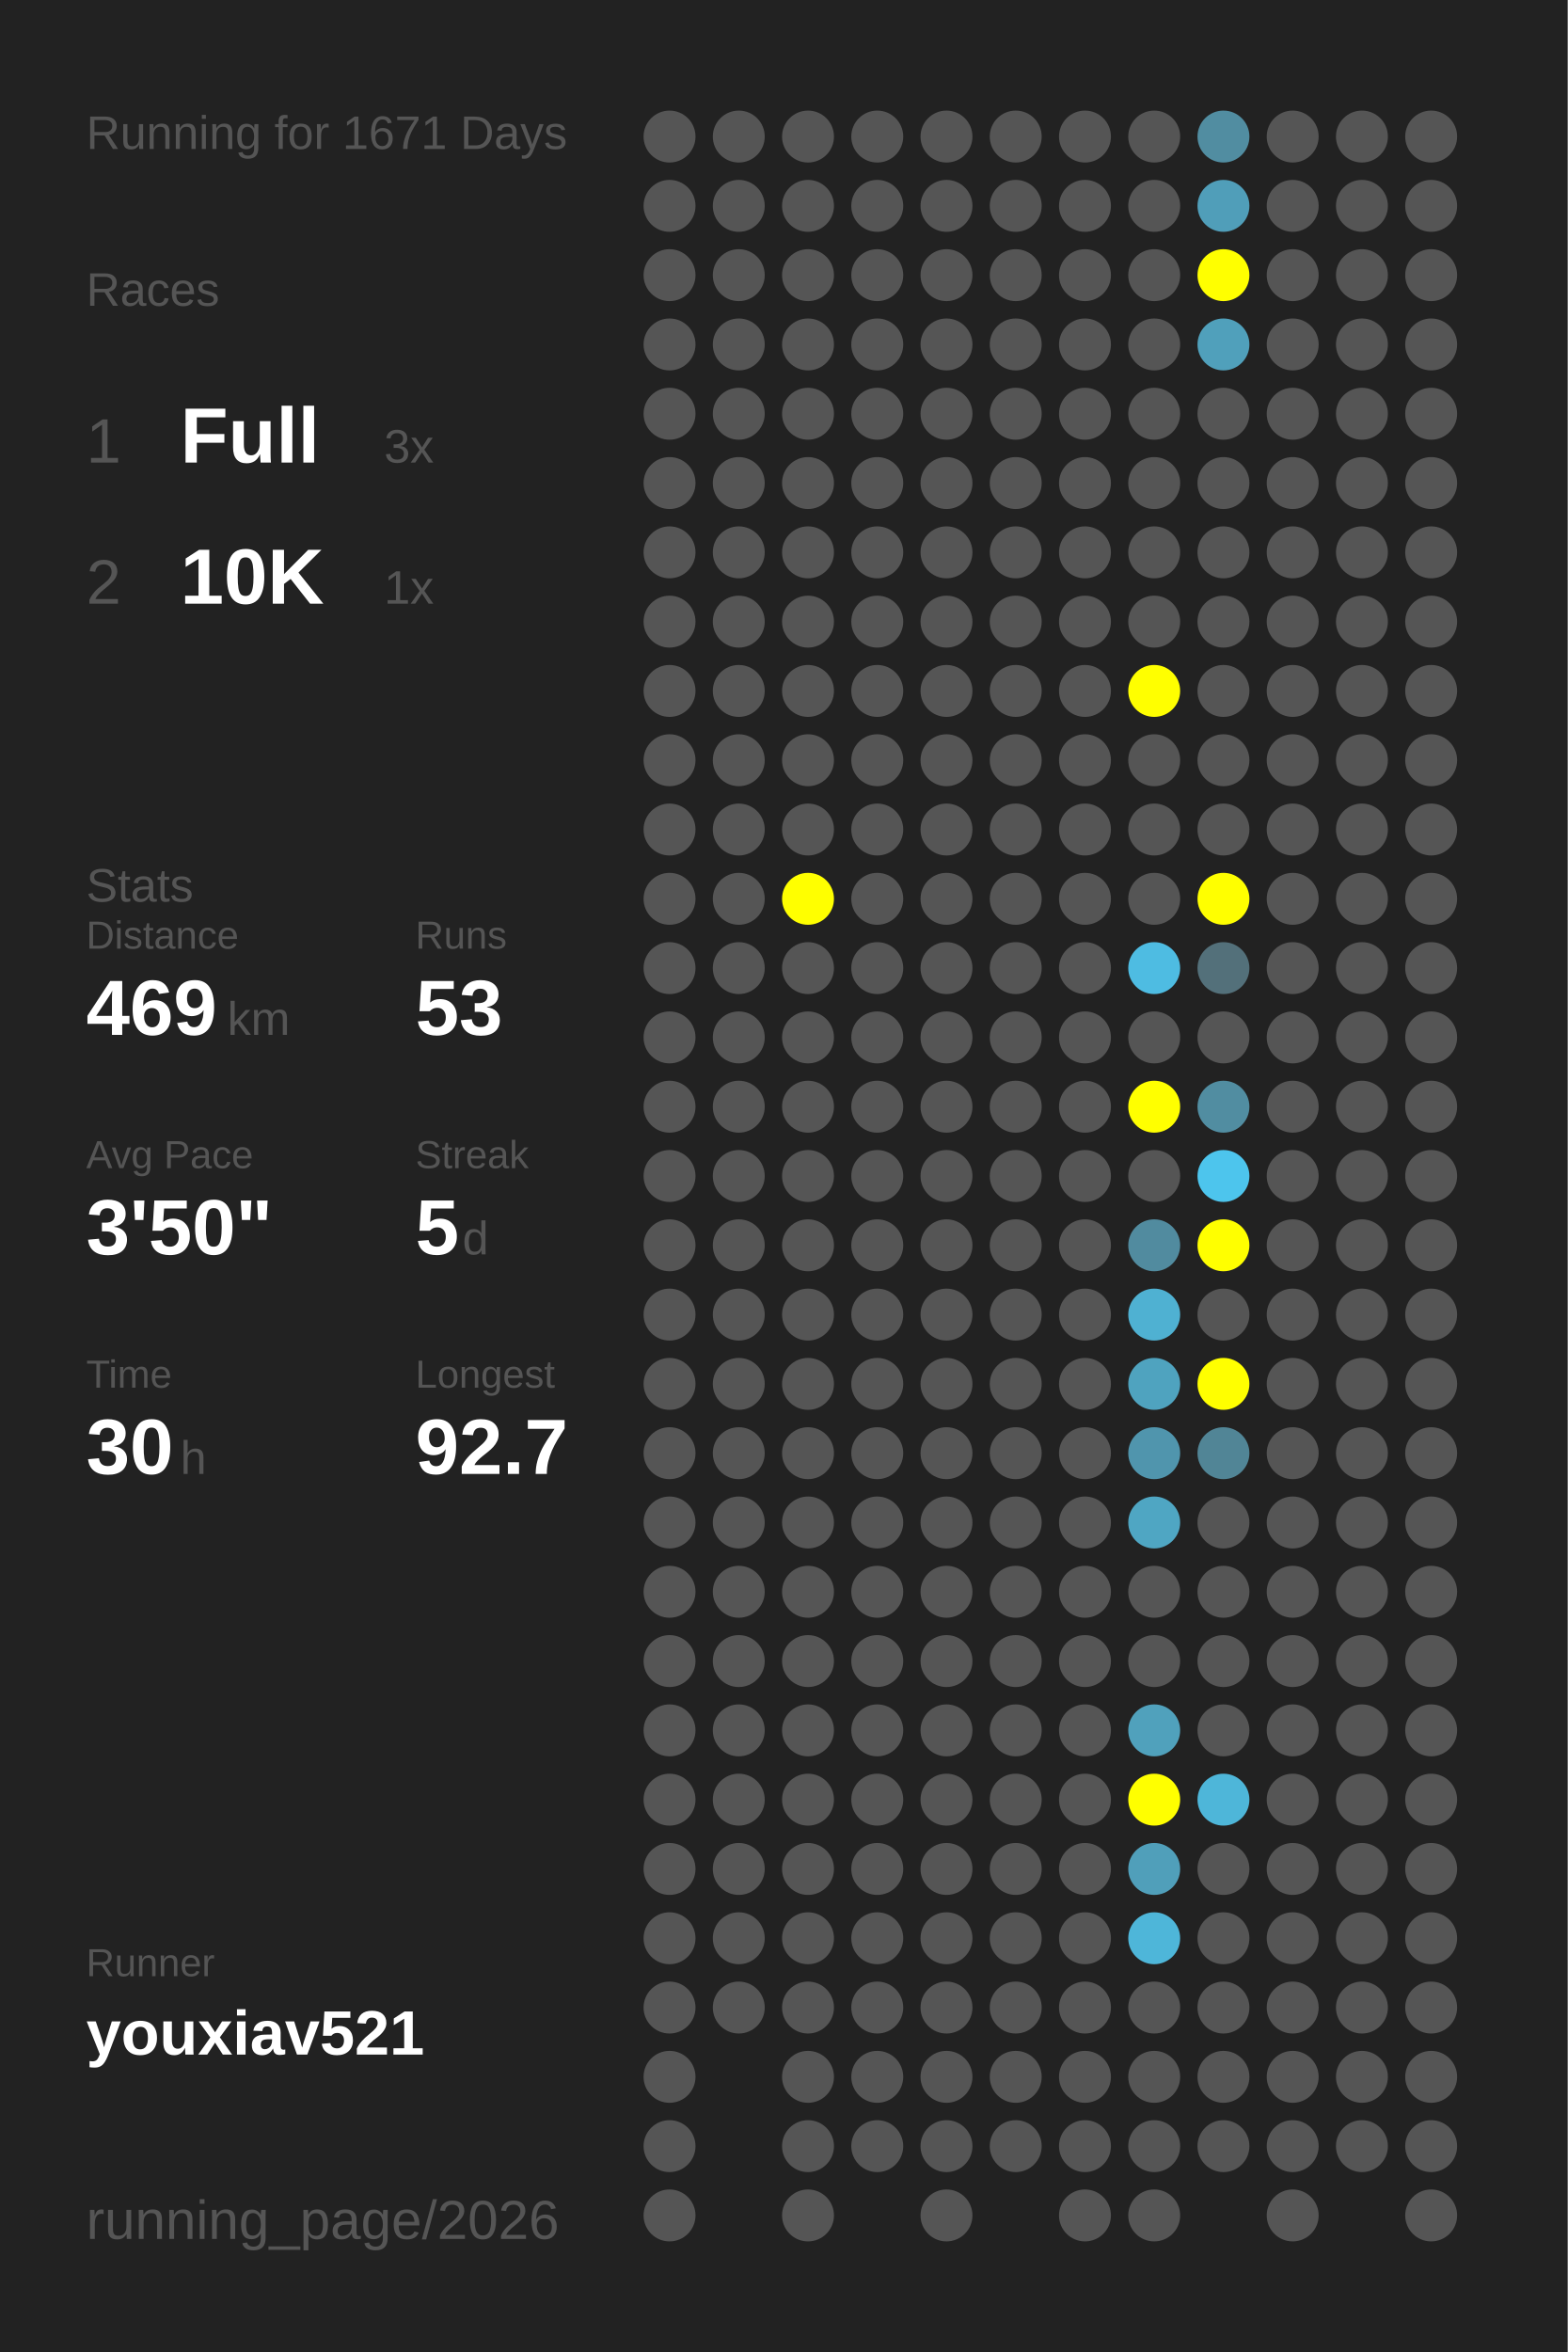
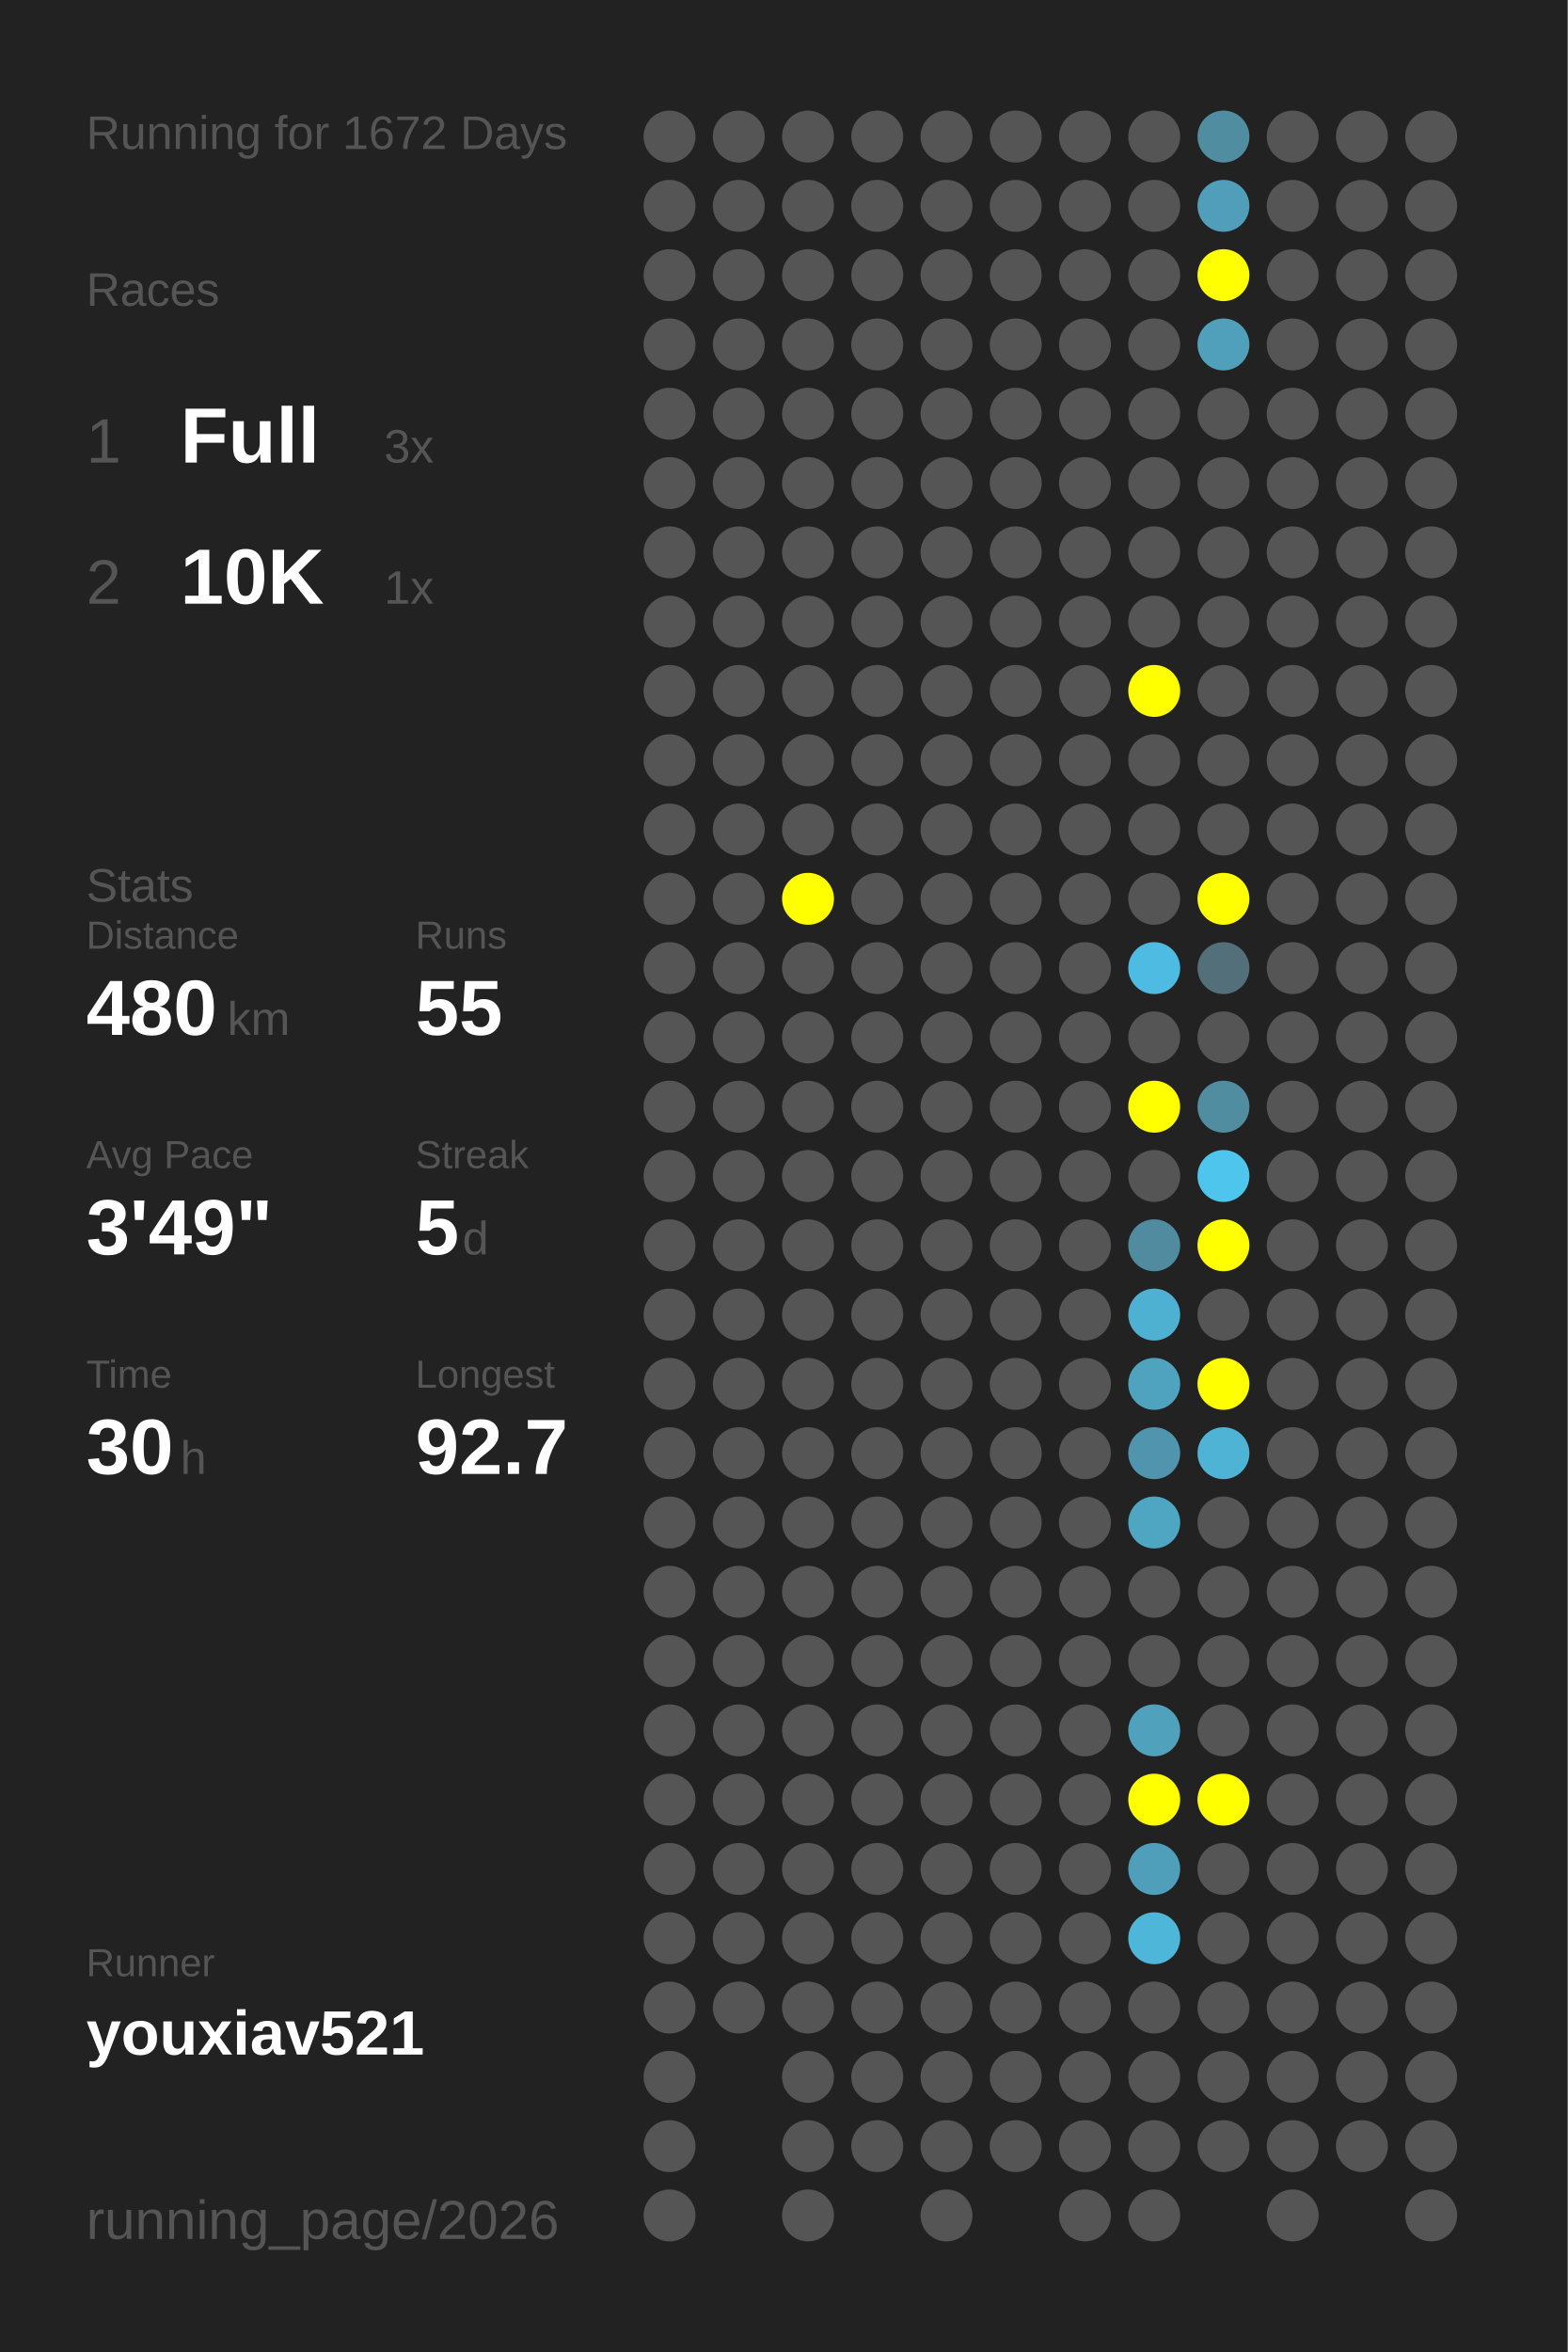
<svg xmlns="http://www.w3.org/2000/svg" baseProfile="full" height="300mm" version="1.1" viewBox="0,0,200,300" width="200mm">
  <defs />
  <rect fill="#222222" height="300" width="200" x="0" y="0" />
-   <text fill="#555555" style="font-size:6px; font-family:Arial;" x="11" y="19">Running for 1671 Days</text>
+   <text fill="#555555" style="font-size:6px; font-family:Arial;" x="11" y="19">Running for 1672 Days</text>
  <text fill="#555555" style="font-size:6px; font-family:Arial;" x="11" y="39">Races</text>
  <text fill="#555555" style="font-size:8px; font-family:Arial;" x="11" y="59">1</text>
  <text fill="#FFFFFF" style="font-size:10px; font-family:Arial; font-weight:bold;" x="23" y="59">Full</text>
  <text fill="#555555" style="font-size:6px; font-family:Arial;" x="49" y="59">3x</text>
  <text fill="#555555" style="font-size:8px; font-family:Arial;" x="11" y="77">2</text>
  <text fill="#FFFFFF" style="font-size:10px; font-family:Arial; font-weight:bold;" x="23" y="77">10K</text>
  <text fill="#555555" style="font-size:6px; font-family:Arial;" x="49" y="77">1x</text>
  <text fill="#555555" style="font-size:6px; font-family:Arial;" x="11" y="115">Stats</text>
  <text fill="#555555" style="font-size:5px; font-family:Arial;" x="11" y="121">Distance</text>
-   <text fill="#FFFFFF" style="font-size:10px; font-family:Arial; font-weight:bold;" x="11" y="132">469</text>
+   <text fill="#FFFFFF" style="font-size:10px; font-family:Arial; font-weight:bold;" x="11" y="132">480</text>
  <text fill="#555555" style="font-size:6px; font-family:Arial;" x="29" y="132">km</text>
  <text fill="#555555" style="font-size:5px; font-family:Arial;" x="53" y="121">Runs</text>
-   <text fill="#FFFFFF" style="font-size:10px; font-family:Arial; font-weight:bold;" x="53" y="132">53</text>
+   <text fill="#FFFFFF" style="font-size:10px; font-family:Arial; font-weight:bold;" x="53" y="132">55</text>
  <text fill="#555555" style="font-size:5px; font-family:Arial;" x="11" y="149">Avg Pace</text>
-   <text fill="#FFFFFF" style="font-size:10px; font-family:Arial; font-weight:bold;" x="11" y="160">3'50"</text>
+   <text fill="#FFFFFF" style="font-size:10px; font-family:Arial; font-weight:bold;" x="11" y="160">3'49"</text>
  <text fill="#555555" style="font-size:5px; font-family:Arial;" x="53" y="149">Streak</text>
  <text fill="#FFFFFF" style="font-size:10px; font-family:Arial; font-weight:bold;" x="53" y="160">5</text>
  <text fill="#555555" style="font-size:6px; font-family:Arial;" x="59" y="160">d</text>
  <text fill="#555555" style="font-size:5px; font-family:Arial;" x="11" y="177">Time</text>
  <text fill="#FFFFFF" style="font-size:10px; font-family:Arial; font-weight:bold;" x="11" y="188">30</text>
  <text fill="#555555" style="font-size:6px; font-family:Arial;" x="23" y="188">h</text>
  <text fill="#555555" style="font-size:5px; font-family:Arial;" x="53" y="177">Longest</text>
  <text fill="#FFFFFF" style="font-size:10px; font-family:Arial; font-weight:bold;" x="53" y="188">92.7</text>
  <text fill="#555555" style="font-size:5px; font-family:Arial;" x="11" y="252.065">Runner</text>
  <text fill="#FFFFFF" style="font-size:8px; font-family:Arial; font-weight:bold;" x="11" y="262.065">youxiav521</text>
  <text fill="#555555" style="font-size:7px; font-family:Arial;" x="11" y="285.581">running_page/2026</text>
  <circle cx="85.417" cy="17.419" fill="#555555" r="3.312" />
  <circle cx="85.417" cy="26.258" fill="#555555" r="3.312" />
  <circle cx="85.417" cy="35.097" fill="#555555" r="3.312" />
  <circle cx="85.417" cy="43.935" fill="#555555" r="3.312" />
  <circle cx="85.417" cy="52.774" fill="#555555" r="3.312" />
  <circle cx="85.417" cy="61.613" fill="#555555" r="3.312" />
  <circle cx="85.417" cy="70.452" fill="#555555" r="3.312" />
  <circle cx="85.417" cy="79.29" fill="#555555" r="3.312" />
  <circle cx="85.417" cy="88.129" fill="#555555" r="3.312" />
  <circle cx="85.417" cy="96.968" fill="#555555" r="3.312" />
  <circle cx="85.417" cy="105.806" fill="#555555" r="3.312" />
  <circle cx="85.417" cy="114.645" fill="#555555" r="3.312" />
  <circle cx="85.417" cy="123.484" fill="#555555" r="3.312" />
  <circle cx="85.417" cy="132.323" fill="#555555" r="3.312" />
  <circle cx="85.417" cy="141.161" fill="#555555" r="3.312" />
  <circle cx="85.417" cy="150" fill="#555555" r="3.312" />
  <circle cx="85.417" cy="158.839" fill="#555555" r="3.312" />
  <circle cx="85.417" cy="167.677" fill="#555555" r="3.312" />
  <circle cx="85.417" cy="176.516" fill="#555555" r="3.312" />
  <circle cx="85.417" cy="185.355" fill="#555555" r="3.312" />
  <circle cx="85.417" cy="194.194" fill="#555555" r="3.312" />
  <circle cx="85.417" cy="203.032" fill="#555555" r="3.312" />
  <circle cx="85.417" cy="211.871" fill="#555555" r="3.312" />
  <circle cx="85.417" cy="220.71" fill="#555555" r="3.312" />
  <circle cx="85.417" cy="229.548" fill="#555555" r="3.312" />
  <circle cx="85.417" cy="238.387" fill="#555555" r="3.312" />
  <circle cx="85.417" cy="247.226" fill="#555555" r="3.312" />
  <circle cx="85.417" cy="256.065" fill="#555555" r="3.312" />
  <circle cx="85.417" cy="264.903" fill="#555555" r="3.312" />
  <circle cx="85.417" cy="273.742" fill="#555555" r="3.312" />
  <circle cx="85.417" cy="282.581" fill="#555555" r="3.312" />
  <circle cx="94.25" cy="17.419" fill="#555555" r="3.312" />
  <circle cx="94.25" cy="26.258" fill="#555555" r="3.312" />
  <circle cx="94.25" cy="35.097" fill="#555555" r="3.312" />
  <circle cx="94.25" cy="43.935" fill="#555555" r="3.312" />
  <circle cx="94.25" cy="52.774" fill="#555555" r="3.312" />
  <circle cx="94.25" cy="61.613" fill="#555555" r="3.312" />
  <circle cx="94.25" cy="70.452" fill="#555555" r="3.312" />
  <circle cx="94.25" cy="79.29" fill="#555555" r="3.312" />
  <circle cx="94.25" cy="88.129" fill="#555555" r="3.312" />
  <circle cx="94.25" cy="96.968" fill="#555555" r="3.312" />
  <circle cx="94.25" cy="105.806" fill="#555555" r="3.312" />
  <circle cx="94.25" cy="114.645" fill="#555555" r="3.312" />
  <circle cx="94.25" cy="123.484" fill="#555555" r="3.312" />
  <circle cx="94.25" cy="132.323" fill="#555555" r="3.312" />
  <circle cx="94.25" cy="141.161" fill="#555555" r="3.312" />
  <circle cx="94.25" cy="150" fill="#555555" r="3.312" />
  <circle cx="94.25" cy="158.839" fill="#555555" r="3.312" />
  <circle cx="94.25" cy="167.677" fill="#555555" r="3.312" />
  <circle cx="94.25" cy="176.516" fill="#555555" r="3.312" />
  <circle cx="94.25" cy="185.355" fill="#555555" r="3.312" />
  <circle cx="94.25" cy="194.194" fill="#555555" r="3.312" />
  <circle cx="94.25" cy="203.032" fill="#555555" r="3.312" />
  <circle cx="94.25" cy="211.871" fill="#555555" r="3.312" />
  <circle cx="94.25" cy="220.71" fill="#555555" r="3.312" />
  <circle cx="94.25" cy="229.548" fill="#555555" r="3.312" />
  <circle cx="94.25" cy="238.387" fill="#555555" r="3.312" />
  <circle cx="94.25" cy="247.226" fill="#555555" r="3.312" />
  <circle cx="94.25" cy="256.065" fill="#555555" r="3.312" />
  <circle cx="103.083" cy="17.419" fill="#555555" r="3.312" />
  <circle cx="103.083" cy="26.258" fill="#555555" r="3.312" />
  <circle cx="103.083" cy="35.097" fill="#555555" r="3.312" />
  <circle cx="103.083" cy="43.935" fill="#555555" r="3.312" />
  <circle cx="103.083" cy="52.774" fill="#555555" r="3.312" />
  <circle cx="103.083" cy="61.613" fill="#555555" r="3.312" />
  <circle cx="103.083" cy="70.452" fill="#555555" r="3.312" />
  <circle cx="103.083" cy="79.29" fill="#555555" r="3.312" />
  <circle cx="103.083" cy="88.129" fill="#555555" r="3.312" />
  <circle cx="103.083" cy="96.968" fill="#555555" r="3.312" />
  <circle cx="103.083" cy="105.806" fill="#555555" r="3.312" />
  <circle cx="103.083" cy="114.645" fill="#FFFF00" r="3.312" />
  <circle cx="103.083" cy="123.484" fill="#555555" r="3.312" />
  <circle cx="103.083" cy="132.323" fill="#555555" r="3.312" />
  <circle cx="103.083" cy="141.161" fill="#555555" r="3.312" />
  <circle cx="103.083" cy="150" fill="#555555" r="3.312" />
  <circle cx="103.083" cy="158.839" fill="#555555" r="3.312" />
  <circle cx="103.083" cy="167.677" fill="#555555" r="3.312" />
  <circle cx="103.083" cy="176.516" fill="#555555" r="3.312" />
  <circle cx="103.083" cy="185.355" fill="#555555" r="3.312" />
  <circle cx="103.083" cy="194.194" fill="#555555" r="3.312" />
  <circle cx="103.083" cy="203.032" fill="#555555" r="3.312" />
  <circle cx="103.083" cy="211.871" fill="#555555" r="3.312" />
  <circle cx="103.083" cy="220.71" fill="#555555" r="3.312" />
  <circle cx="103.083" cy="229.548" fill="#555555" r="3.312" />
  <circle cx="103.083" cy="238.387" fill="#555555" r="3.312" />
  <circle cx="103.083" cy="247.226" fill="#555555" r="3.312" />
  <circle cx="103.083" cy="256.065" fill="#555555" r="3.312" />
  <circle cx="103.083" cy="264.903" fill="#555555" r="3.312" />
  <circle cx="103.083" cy="273.742" fill="#555555" r="3.312" />
  <circle cx="103.083" cy="282.581" fill="#555555" r="3.312" />
  <circle cx="111.917" cy="17.419" fill="#555555" r="3.312" />
  <circle cx="111.917" cy="26.258" fill="#555555" r="3.312" />
  <circle cx="111.917" cy="35.097" fill="#555555" r="3.312" />
  <circle cx="111.917" cy="43.935" fill="#555555" r="3.312" />
  <circle cx="111.917" cy="52.774" fill="#555555" r="3.312" />
  <circle cx="111.917" cy="61.613" fill="#555555" r="3.312" />
  <circle cx="111.917" cy="70.452" fill="#555555" r="3.312" />
  <circle cx="111.917" cy="79.29" fill="#555555" r="3.312" />
  <circle cx="111.917" cy="88.129" fill="#555555" r="3.312" />
  <circle cx="111.917" cy="96.968" fill="#555555" r="3.312" />
  <circle cx="111.917" cy="105.806" fill="#555555" r="3.312" />
  <circle cx="111.917" cy="114.645" fill="#555555" r="3.312" />
  <circle cx="111.917" cy="123.484" fill="#555555" r="3.312" />
  <circle cx="111.917" cy="132.323" fill="#555555" r="3.312" />
  <circle cx="111.917" cy="141.161" fill="#555555" r="3.312" />
  <circle cx="111.917" cy="150" fill="#555555" r="3.312" />
  <circle cx="111.917" cy="158.839" fill="#555555" r="3.312" />
  <circle cx="111.917" cy="167.677" fill="#555555" r="3.312" />
  <circle cx="111.917" cy="176.516" fill="#555555" r="3.312" />
  <circle cx="111.917" cy="185.355" fill="#555555" r="3.312" />
  <circle cx="111.917" cy="194.194" fill="#555555" r="3.312" />
  <circle cx="111.917" cy="203.032" fill="#555555" r="3.312" />
  <circle cx="111.917" cy="211.871" fill="#555555" r="3.312" />
  <circle cx="111.917" cy="220.71" fill="#555555" r="3.312" />
  <circle cx="111.917" cy="229.548" fill="#555555" r="3.312" />
  <circle cx="111.917" cy="238.387" fill="#555555" r="3.312" />
  <circle cx="111.917" cy="247.226" fill="#555555" r="3.312" />
  <circle cx="111.917" cy="256.065" fill="#555555" r="3.312" />
  <circle cx="111.917" cy="264.903" fill="#555555" r="3.312" />
  <circle cx="111.917" cy="273.742" fill="#555555" r="3.312" />
  <circle cx="120.75" cy="17.419" fill="#555555" r="3.312" />
  <circle cx="120.75" cy="26.258" fill="#555555" r="3.312" />
  <circle cx="120.75" cy="35.097" fill="#555555" r="3.312" />
  <circle cx="120.75" cy="43.935" fill="#555555" r="3.312" />
  <circle cx="120.75" cy="52.774" fill="#555555" r="3.312" />
  <circle cx="120.75" cy="61.613" fill="#555555" r="3.312" />
  <circle cx="120.75" cy="70.452" fill="#555555" r="3.312" />
  <circle cx="120.75" cy="79.29" fill="#555555" r="3.312" />
  <circle cx="120.75" cy="88.129" fill="#555555" r="3.312" />
  <circle cx="120.75" cy="96.968" fill="#555555" r="3.312" />
  <circle cx="120.75" cy="105.806" fill="#555555" r="3.312" />
  <circle cx="120.75" cy="114.645" fill="#555555" r="3.312" />
  <circle cx="120.75" cy="123.484" fill="#555555" r="3.312" />
  <circle cx="120.75" cy="132.323" fill="#555555" r="3.312" />
  <circle cx="120.75" cy="141.161" fill="#555555" r="3.312" />
  <circle cx="120.75" cy="150" fill="#555555" r="3.312" />
  <circle cx="120.75" cy="158.839" fill="#555555" r="3.312" />
  <circle cx="120.75" cy="167.677" fill="#555555" r="3.312" />
  <circle cx="120.75" cy="176.516" fill="#555555" r="3.312" />
  <circle cx="120.75" cy="185.355" fill="#555555" r="3.312" />
  <circle cx="120.75" cy="194.194" fill="#555555" r="3.312" />
  <circle cx="120.75" cy="203.032" fill="#555555" r="3.312" />
  <circle cx="120.75" cy="211.871" fill="#555555" r="3.312" />
  <circle cx="120.75" cy="220.71" fill="#555555" r="3.312" />
  <circle cx="120.75" cy="229.548" fill="#555555" r="3.312" />
  <circle cx="120.75" cy="238.387" fill="#555555" r="3.312" />
  <circle cx="120.75" cy="247.226" fill="#555555" r="3.312" />
  <circle cx="120.75" cy="256.065" fill="#555555" r="3.312" />
  <circle cx="120.75" cy="264.903" fill="#555555" r="3.312" />
  <circle cx="120.75" cy="273.742" fill="#555555" r="3.312" />
  <circle cx="120.75" cy="282.581" fill="#555555" r="3.312" />
  <circle cx="129.583" cy="17.419" fill="#555555" r="3.312" />
  <circle cx="129.583" cy="26.258" fill="#555555" r="3.312" />
  <circle cx="129.583" cy="35.097" fill="#555555" r="3.312" />
  <circle cx="129.583" cy="43.935" fill="#555555" r="3.312" />
  <circle cx="129.583" cy="52.774" fill="#555555" r="3.312" />
  <circle cx="129.583" cy="61.613" fill="#555555" r="3.312" />
  <circle cx="129.583" cy="70.452" fill="#555555" r="3.312" />
  <circle cx="129.583" cy="79.29" fill="#555555" r="3.312" />
  <circle cx="129.583" cy="88.129" fill="#555555" r="3.312" />
  <circle cx="129.583" cy="96.968" fill="#555555" r="3.312" />
  <circle cx="129.583" cy="105.806" fill="#555555" r="3.312" />
  <circle cx="129.583" cy="114.645" fill="#555555" r="3.312" />
  <circle cx="129.583" cy="123.484" fill="#555555" r="3.312" />
  <circle cx="129.583" cy="132.323" fill="#555555" r="3.312" />
  <circle cx="129.583" cy="141.161" fill="#555555" r="3.312" />
  <circle cx="129.583" cy="150" fill="#555555" r="3.312" />
  <circle cx="129.583" cy="158.839" fill="#555555" r="3.312" />
  <circle cx="129.583" cy="167.677" fill="#555555" r="3.312" />
  <circle cx="129.583" cy="176.516" fill="#555555" r="3.312" />
  <circle cx="129.583" cy="185.355" fill="#555555" r="3.312" />
  <circle cx="129.583" cy="194.194" fill="#555555" r="3.312" />
  <circle cx="129.583" cy="203.032" fill="#555555" r="3.312" />
  <circle cx="129.583" cy="211.871" fill="#555555" r="3.312" />
  <circle cx="129.583" cy="220.71" fill="#555555" r="3.312" />
  <circle cx="129.583" cy="229.548" fill="#555555" r="3.312" />
  <circle cx="129.583" cy="238.387" fill="#555555" r="3.312" />
  <circle cx="129.583" cy="247.226" fill="#555555" r="3.312" />
  <circle cx="129.583" cy="256.065" fill="#555555" r="3.312" />
  <circle cx="129.583" cy="264.903" fill="#555555" r="3.312" />
  <circle cx="129.583" cy="273.742" fill="#555555" r="3.312" />
  <circle cx="138.417" cy="17.419" fill="#555555" r="3.312" />
  <circle cx="138.417" cy="26.258" fill="#555555" r="3.312" />
  <circle cx="138.417" cy="35.097" fill="#555555" r="3.312" />
  <circle cx="138.417" cy="43.935" fill="#555555" r="3.312" />
  <circle cx="138.417" cy="52.774" fill="#555555" r="3.312" />
  <circle cx="138.417" cy="61.613" fill="#555555" r="3.312" />
  <circle cx="138.417" cy="70.452" fill="#555555" r="3.312" />
  <circle cx="138.417" cy="79.29" fill="#555555" r="3.312" />
  <circle cx="138.417" cy="88.129" fill="#555555" r="3.312" />
  <circle cx="138.417" cy="96.968" fill="#555555" r="3.312" />
  <circle cx="138.417" cy="105.806" fill="#555555" r="3.312" />
  <circle cx="138.417" cy="114.645" fill="#555555" r="3.312" />
  <circle cx="138.417" cy="123.484" fill="#555555" r="3.312" />
  <circle cx="138.417" cy="132.323" fill="#555555" r="3.312" />
  <circle cx="138.417" cy="141.161" fill="#555555" r="3.312" />
  <circle cx="138.417" cy="150" fill="#555555" r="3.312" />
  <circle cx="138.417" cy="158.839" fill="#555555" r="3.312" />
  <circle cx="138.417" cy="167.677" fill="#555555" r="3.312" />
  <circle cx="138.417" cy="176.516" fill="#555555" r="3.312" />
  <circle cx="138.417" cy="185.355" fill="#555555" r="3.312" />
  <circle cx="138.417" cy="194.194" fill="#555555" r="3.312" />
  <circle cx="138.417" cy="203.032" fill="#555555" r="3.312" />
  <circle cx="138.417" cy="211.871" fill="#555555" r="3.312" />
  <circle cx="138.417" cy="220.71" fill="#555555" r="3.312" />
  <circle cx="138.417" cy="229.548" fill="#555555" r="3.312" />
  <circle cx="138.417" cy="238.387" fill="#555555" r="3.312" />
  <circle cx="138.417" cy="247.226" fill="#555555" r="3.312" />
  <circle cx="138.417" cy="256.065" fill="#555555" r="3.312" />
  <circle cx="138.417" cy="264.903" fill="#555555" r="3.312" />
  <circle cx="138.417" cy="273.742" fill="#555555" r="3.312" />
  <circle cx="138.417" cy="282.581" fill="#555555" r="3.312" />
  <circle cx="147.25" cy="17.419" fill="#555555" r="3.312" />
  <circle cx="147.25" cy="26.258" fill="#555555" r="3.312" />
  <circle cx="147.25" cy="35.097" fill="#555555" r="3.312" />
  <circle cx="147.25" cy="43.935" fill="#555555" r="3.312" />
  <circle cx="147.25" cy="52.774" fill="#555555" r="3.312" />
  <circle cx="147.25" cy="61.613" fill="#555555" r="3.312" />
  <circle cx="147.25" cy="70.452" fill="#555555" r="3.312" />
  <circle cx="147.25" cy="79.29" fill="#555555" r="3.312" />
  <circle cx="147.25" cy="88.129" fill="#FFFF00" r="3.312" />
  <circle cx="147.25" cy="96.968" fill="#555555" r="3.312" />
  <circle cx="147.25" cy="105.806" fill="#555555" r="3.312" />
  <circle cx="147.25" cy="114.645" fill="#555555" r="3.312" />
  <circle cx="147.25" cy="123.484" fill="#4ebce2" r="3.312" />
  <circle cx="147.25" cy="132.323" fill="#555555" r="3.312" />
  <circle cx="147.25" cy="141.161" fill="#FFFF00" r="3.312" />
  <circle cx="147.25" cy="150" fill="#555555" r="3.312" />
  <circle cx="147.25" cy="158.839" fill="#518b9f" r="3.312" />
  <circle cx="147.25" cy="167.677" fill="#4fb1d2" r="3.312" />
  <circle cx="147.25" cy="176.516" fill="#4fa3bf" r="3.312" />
  <circle cx="147.25" cy="185.355" fill="#5095ad" r="3.312" />
  <circle cx="147.25" cy="194.194" fill="#4fa6c3" r="3.312" />
  <circle cx="147.25" cy="203.032" fill="#555555" r="3.312" />
  <circle cx="147.25" cy="211.871" fill="#555555" r="3.312" />
  <circle cx="147.25" cy="220.71" fill="#50a1bc" r="3.312" />
  <circle cx="147.25" cy="229.548" fill="#FFFF00" r="3.312" />
  <circle cx="147.25" cy="238.387" fill="#509fba" r="3.312" />
  <circle cx="147.25" cy="247.226" fill="#4eb6d9" r="3.312" />
  <circle cx="147.25" cy="256.065" fill="#555555" r="3.312" />
  <circle cx="147.25" cy="264.903" fill="#555555" r="3.312" />
  <circle cx="147.25" cy="273.742" fill="#555555" r="3.312" />
  <circle cx="147.25" cy="282.581" fill="#555555" r="3.312" />
  <circle cx="156.083" cy="17.419" fill="#518da1" r="3.312" />
  <circle cx="156.083" cy="26.258" fill="#509eb9" r="3.312" />
  <circle cx="156.083" cy="35.097" fill="#FFFF00" r="3.312" />
  <circle cx="156.083" cy="43.935" fill="#50a0bb" r="3.312" />
  <circle cx="156.083" cy="52.774" fill="#555555" r="3.312" />
  <circle cx="156.083" cy="61.613" fill="#555555" r="3.312" />
  <circle cx="156.083" cy="70.452" fill="#555555" r="3.312" />
  <circle cx="156.083" cy="79.29" fill="#555555" r="3.312" />
  <circle cx="156.083" cy="88.129" fill="#555555" r="3.312" />
  <circle cx="156.083" cy="96.968" fill="#555555" r="3.312" />
  <circle cx="156.083" cy="105.806" fill="#555555" r="3.312" />
  <circle cx="156.083" cy="114.645" fill="#FFFF00" r="3.312" />
  <circle cx="156.083" cy="123.484" fill="#53707a" r="3.312" />
  <circle cx="156.083" cy="132.323" fill="#555555" r="3.312" />
  <circle cx="156.083" cy="141.161" fill="#518da1" r="3.312" />
  <circle cx="156.083" cy="150" fill="#4dc5ed" r="3.312" />
  <circle cx="156.083" cy="158.839" fill="#FFFF00" r="3.312" />
  <circle cx="156.083" cy="167.677" fill="#555555" r="3.312" />
  <circle cx="156.083" cy="176.516" fill="#FFFF00" r="3.312" />
-   <circle cx="156.083" cy="185.355" fill="#518596" r="3.312" />
+   <circle cx="156.083" cy="185.355" fill="#4eb3d5" r="3.312" />
  <circle cx="156.083" cy="194.194" fill="#555555" r="3.312" />
  <circle cx="156.083" cy="203.032" fill="#555555" r="3.312" />
  <circle cx="156.083" cy="211.871" fill="#555555" r="3.312" />
  <circle cx="156.083" cy="220.71" fill="#555555" r="3.312" />
-   <circle cx="156.083" cy="229.548" fill="#4eb6d9" r="3.312" />
+   <circle cx="156.083" cy="229.548" fill="#FFFF00" r="3.312" />
  <circle cx="156.083" cy="238.387" fill="#555555" r="3.312" />
  <circle cx="156.083" cy="247.226" fill="#555555" r="3.312" />
  <circle cx="156.083" cy="256.065" fill="#555555" r="3.312" />
  <circle cx="156.083" cy="264.903" fill="#555555" r="3.312" />
  <circle cx="156.083" cy="273.742" fill="#555555" r="3.312" />
  <circle cx="164.917" cy="17.419" fill="#555555" r="3.312" />
  <circle cx="164.917" cy="26.258" fill="#555555" r="3.312" />
  <circle cx="164.917" cy="35.097" fill="#555555" r="3.312" />
  <circle cx="164.917" cy="43.935" fill="#555555" r="3.312" />
  <circle cx="164.917" cy="52.774" fill="#555555" r="3.312" />
  <circle cx="164.917" cy="61.613" fill="#555555" r="3.312" />
  <circle cx="164.917" cy="70.452" fill="#555555" r="3.312" />
  <circle cx="164.917" cy="79.29" fill="#555555" r="3.312" />
  <circle cx="164.917" cy="88.129" fill="#555555" r="3.312" />
  <circle cx="164.917" cy="96.968" fill="#555555" r="3.312" />
  <circle cx="164.917" cy="105.806" fill="#555555" r="3.312" />
  <circle cx="164.917" cy="114.645" fill="#555555" r="3.312" />
  <circle cx="164.917" cy="123.484" fill="#555555" r="3.312" />
  <circle cx="164.917" cy="132.323" fill="#555555" r="3.312" />
  <circle cx="164.917" cy="141.161" fill="#555555" r="3.312" />
  <circle cx="164.917" cy="150" fill="#555555" r="3.312" />
  <circle cx="164.917" cy="158.839" fill="#555555" r="3.312" />
  <circle cx="164.917" cy="167.677" fill="#555555" r="3.312" />
  <circle cx="164.917" cy="176.516" fill="#555555" r="3.312" />
  <circle cx="164.917" cy="185.355" fill="#555555" r="3.312" />
  <circle cx="164.917" cy="194.194" fill="#555555" r="3.312" />
  <circle cx="164.917" cy="203.032" fill="#555555" r="3.312" />
  <circle cx="164.917" cy="211.871" fill="#555555" r="3.312" />
  <circle cx="164.917" cy="220.71" fill="#555555" r="3.312" />
  <circle cx="164.917" cy="229.548" fill="#555555" r="3.312" />
  <circle cx="164.917" cy="238.387" fill="#555555" r="3.312" />
  <circle cx="164.917" cy="247.226" fill="#555555" r="3.312" />
  <circle cx="164.917" cy="256.065" fill="#555555" r="3.312" />
  <circle cx="164.917" cy="264.903" fill="#555555" r="3.312" />
  <circle cx="164.917" cy="273.742" fill="#555555" r="3.312" />
  <circle cx="164.917" cy="282.581" fill="#555555" r="3.312" />
  <circle cx="173.75" cy="17.419" fill="#555555" r="3.312" />
  <circle cx="173.75" cy="26.258" fill="#555555" r="3.312" />
  <circle cx="173.75" cy="35.097" fill="#555555" r="3.312" />
  <circle cx="173.75" cy="43.935" fill="#555555" r="3.312" />
  <circle cx="173.75" cy="52.774" fill="#555555" r="3.312" />
  <circle cx="173.75" cy="61.613" fill="#555555" r="3.312" />
  <circle cx="173.75" cy="70.452" fill="#555555" r="3.312" />
  <circle cx="173.75" cy="79.29" fill="#555555" r="3.312" />
  <circle cx="173.75" cy="88.129" fill="#555555" r="3.312" />
  <circle cx="173.75" cy="96.968" fill="#555555" r="3.312" />
  <circle cx="173.75" cy="105.806" fill="#555555" r="3.312" />
  <circle cx="173.75" cy="114.645" fill="#555555" r="3.312" />
  <circle cx="173.75" cy="123.484" fill="#555555" r="3.312" />
  <circle cx="173.75" cy="132.323" fill="#555555" r="3.312" />
  <circle cx="173.75" cy="141.161" fill="#555555" r="3.312" />
  <circle cx="173.75" cy="150" fill="#555555" r="3.312" />
  <circle cx="173.75" cy="158.839" fill="#555555" r="3.312" />
  <circle cx="173.75" cy="167.677" fill="#555555" r="3.312" />
  <circle cx="173.75" cy="176.516" fill="#555555" r="3.312" />
  <circle cx="173.75" cy="185.355" fill="#555555" r="3.312" />
  <circle cx="173.75" cy="194.194" fill="#555555" r="3.312" />
  <circle cx="173.75" cy="203.032" fill="#555555" r="3.312" />
  <circle cx="173.75" cy="211.871" fill="#555555" r="3.312" />
  <circle cx="173.75" cy="220.71" fill="#555555" r="3.312" />
  <circle cx="173.75" cy="229.548" fill="#555555" r="3.312" />
  <circle cx="173.75" cy="238.387" fill="#555555" r="3.312" />
  <circle cx="173.75" cy="247.226" fill="#555555" r="3.312" />
  <circle cx="173.75" cy="256.065" fill="#555555" r="3.312" />
  <circle cx="173.75" cy="264.903" fill="#555555" r="3.312" />
  <circle cx="173.75" cy="273.742" fill="#555555" r="3.312" />
  <circle cx="182.583" cy="17.419" fill="#555555" r="3.312" />
  <circle cx="182.583" cy="26.258" fill="#555555" r="3.312" />
  <circle cx="182.583" cy="35.097" fill="#555555" r="3.312" />
  <circle cx="182.583" cy="43.935" fill="#555555" r="3.312" />
  <circle cx="182.583" cy="52.774" fill="#555555" r="3.312" />
  <circle cx="182.583" cy="61.613" fill="#555555" r="3.312" />
  <circle cx="182.583" cy="70.452" fill="#555555" r="3.312" />
  <circle cx="182.583" cy="79.29" fill="#555555" r="3.312" />
  <circle cx="182.583" cy="88.129" fill="#555555" r="3.312" />
  <circle cx="182.583" cy="96.968" fill="#555555" r="3.312" />
  <circle cx="182.583" cy="105.806" fill="#555555" r="3.312" />
  <circle cx="182.583" cy="114.645" fill="#555555" r="3.312" />
  <circle cx="182.583" cy="123.484" fill="#555555" r="3.312" />
  <circle cx="182.583" cy="132.323" fill="#555555" r="3.312" />
  <circle cx="182.583" cy="141.161" fill="#555555" r="3.312" />
  <circle cx="182.583" cy="150" fill="#555555" r="3.312" />
  <circle cx="182.583" cy="158.839" fill="#555555" r="3.312" />
  <circle cx="182.583" cy="167.677" fill="#555555" r="3.312" />
  <circle cx="182.583" cy="176.516" fill="#555555" r="3.312" />
  <circle cx="182.583" cy="185.355" fill="#555555" r="3.312" />
  <circle cx="182.583" cy="194.194" fill="#555555" r="3.312" />
  <circle cx="182.583" cy="203.032" fill="#555555" r="3.312" />
  <circle cx="182.583" cy="211.871" fill="#555555" r="3.312" />
  <circle cx="182.583" cy="220.71" fill="#555555" r="3.312" />
  <circle cx="182.583" cy="229.548" fill="#555555" r="3.312" />
  <circle cx="182.583" cy="238.387" fill="#555555" r="3.312" />
  <circle cx="182.583" cy="247.226" fill="#555555" r="3.312" />
  <circle cx="182.583" cy="256.065" fill="#555555" r="3.312" />
  <circle cx="182.583" cy="264.903" fill="#555555" r="3.312" />
  <circle cx="182.583" cy="273.742" fill="#555555" r="3.312" />
  <circle cx="182.583" cy="282.581" fill="#555555" r="3.312" />
</svg>
